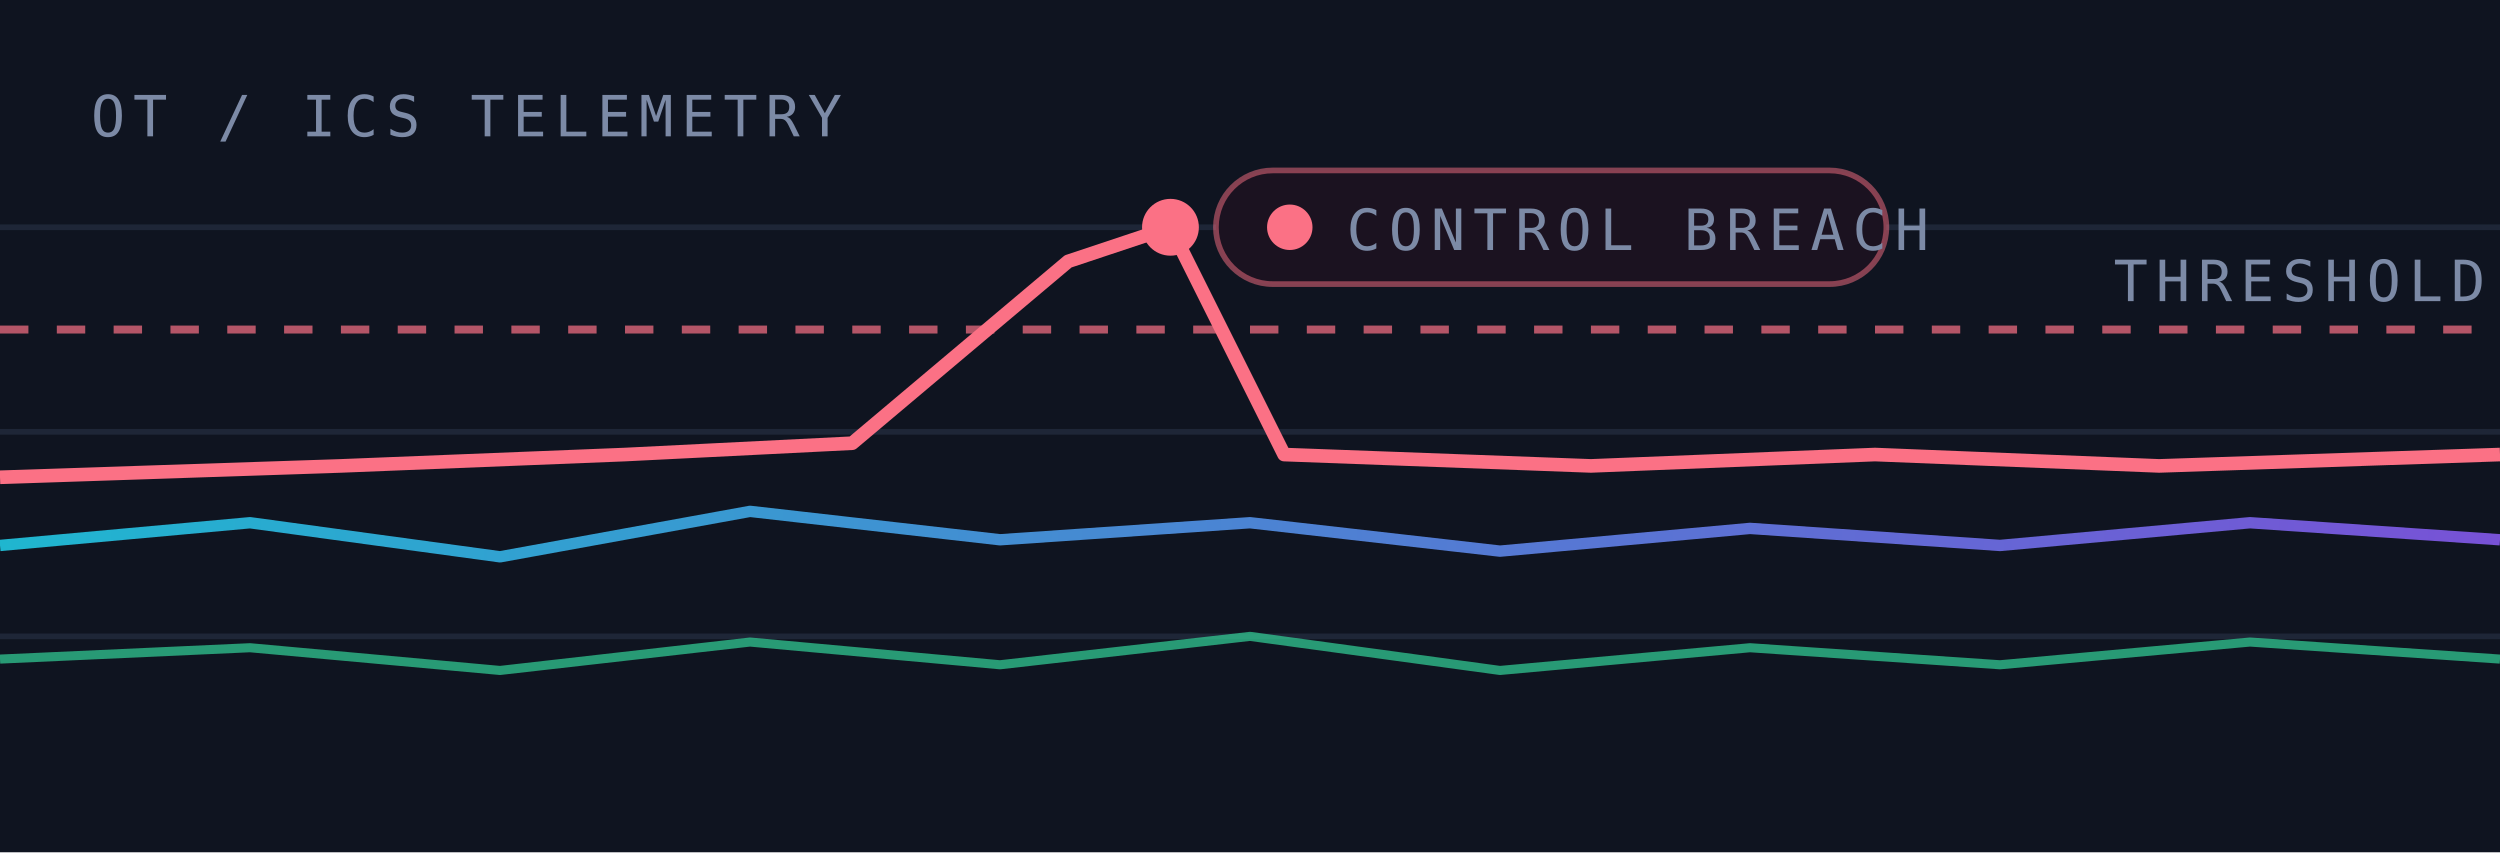
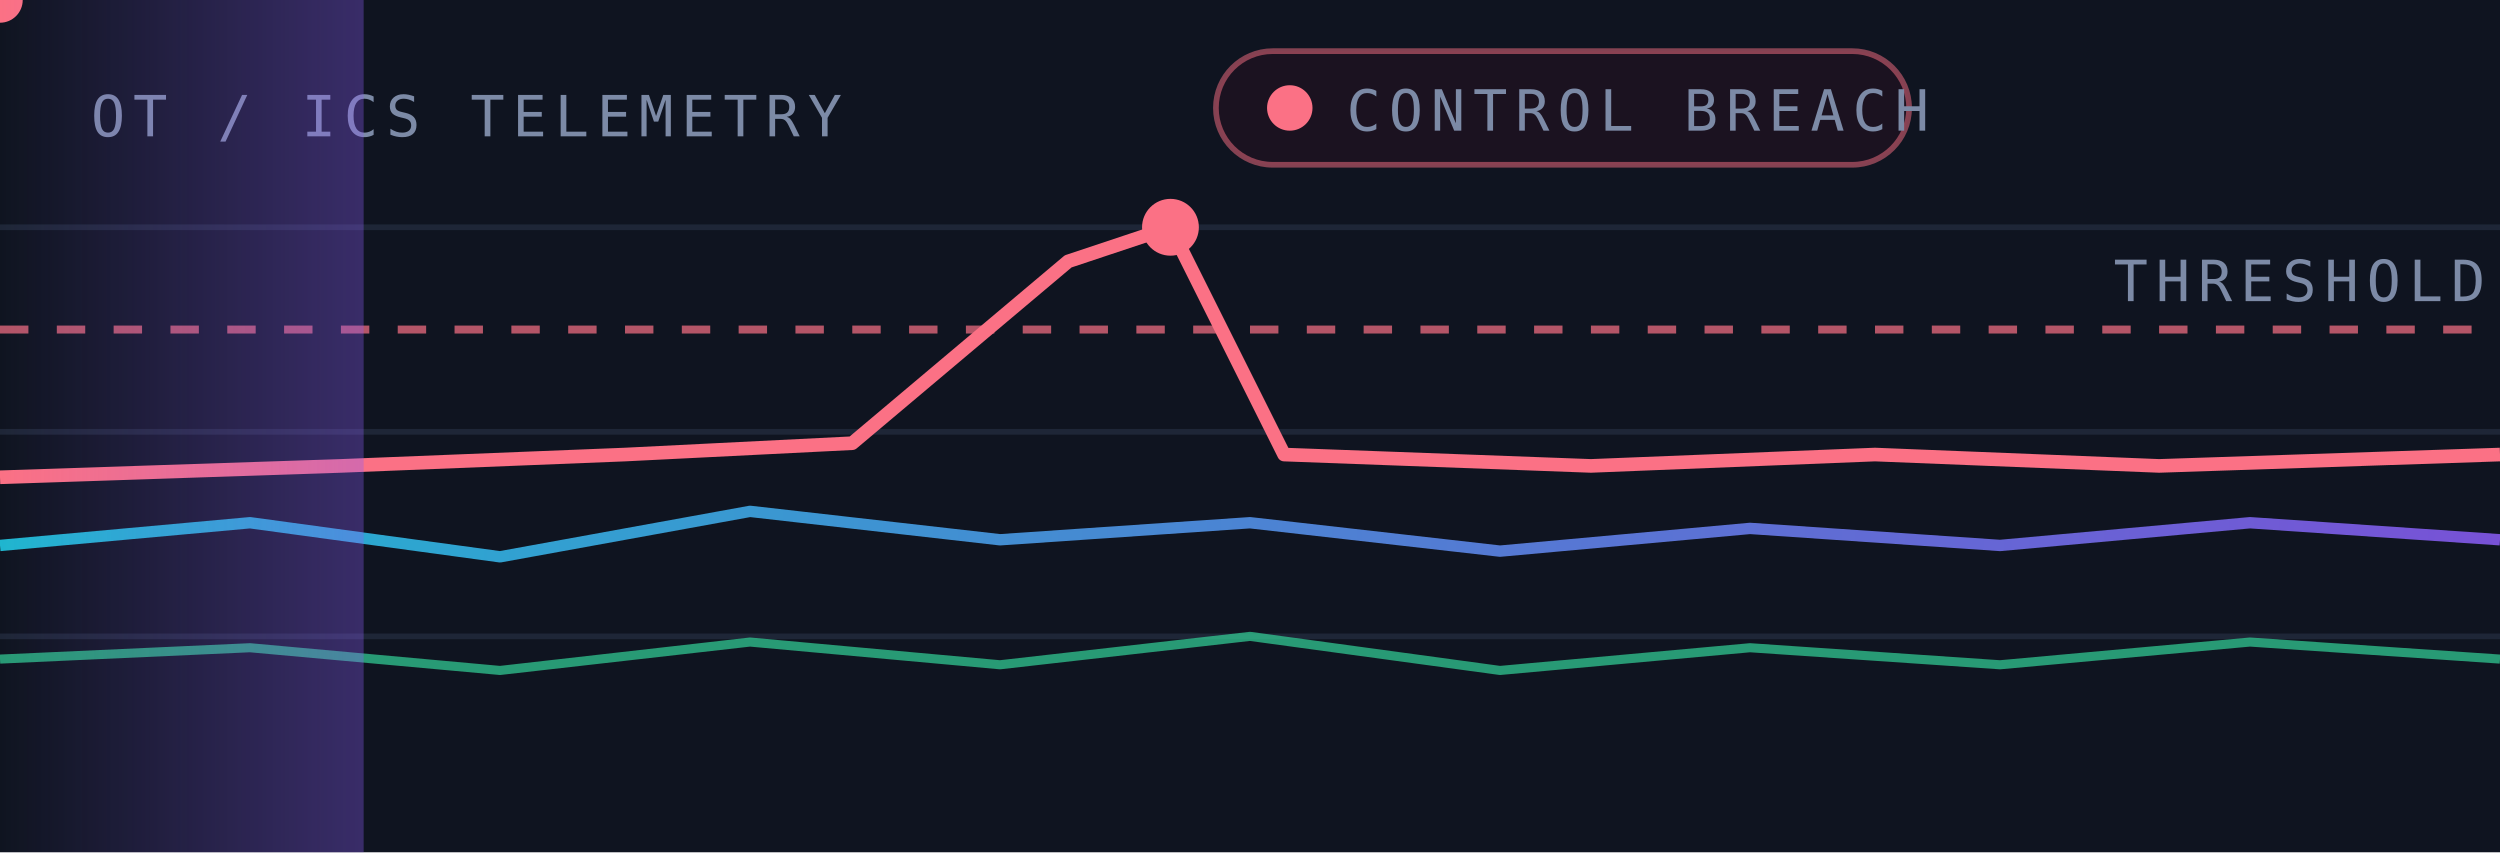
- <svg xmlns="http://www.w3.org/2000/svg" viewBox="0 0 440 150" role="img" aria-label="OT and ICS sensor telemetry against a control threshold">
+ <svg xmlns="http://www.w3.org/2000/svg" xmlns:xlink="http://www.w3.org/1999/xlink" viewBox="0 0 440 150" role="img" aria-label="Animated preview: OT and ICS telemetry against a control threshold">
  <defs>
    <linearGradient id="mg" x1="0" y1="0" x2="1" y2="0">
      <stop offset="0" stop-color="#22D3EE" />
      <stop offset="1" stop-color="#8B5CF6" />
    </linearGradient>
+     <linearGradient id="mscan" x1="0" y1="0" x2="1" y2="0">
+       <stop offset="0" stop-color="#8B5CF6" stop-opacity="0" />
+       <stop offset="1" stop-color="#8B5CF6" stop-opacity=".34" />
+     </linearGradient>
    <style>.h{font-family:ui-monospace,Menlo,Consolas,monospace;font-size:10px;fill:#7C8AA6;letter-spacing:.14em}</style>
  </defs>
-   <rect x="0" y="0" width="440" height="150" fill="#0F1420" />
+   <rect width="440" height="150" fill="#0F1420" />
  <g stroke="#1E2637" stroke-width="1">
    <line x1="0" y1="40" x2="440" y2="40" />
    <line x1="0" y1="76" x2="440" y2="76" />
    <line x1="0" y1="112" x2="440" y2="112" />
  </g>
  <text x="16" y="24" class="h">OT / ICS TELEMETRY</text>
  <line x1="0" y1="58" x2="440" y2="58" stroke="#FB7185" stroke-width="1.4" stroke-dasharray="5 5" stroke-opacity=".7" />
  <text x="372" y="53" class="h" fill="#FB7185">THRESHOLD</text>
  <path d="M0,96 L44,92 L88,98 L132,90 L176,95 L220,92 L264,97 L308,93 L352,96 L396,92 L440,95" fill="none" stroke="url(#mg)" stroke-width="2" stroke-opacity=".85" stroke-linejoin="round" />
  <path d="M0,116 L44,114 L88,118 L132,113 L176,117 L220,112 L264,118 L308,114 L352,117 L396,113 L440,116" fill="none" stroke="#34D399" stroke-width="1.6" stroke-opacity=".7" stroke-linejoin="round" />
-   <path d="M0,84 L60,82 L110,80 L150,78 L188,46 L206,40 L226,80 L280,82 L330,80 L380,82 L440,80" fill="none" stroke="#FB7185" stroke-width="2.4" stroke-linejoin="round" />
-   <circle cx="206" cy="40" r="5" fill="#FB7185" />
-   <g transform="translate(214,30)">
-     <rect x="0" y="0" width="118" height="20" rx="10" fill="#1b1220" stroke="#FB7185" stroke-opacity=".5" />
+   <path id="mbreach" d="M0,84 L60,82 L110,80 L150,78 L188,46 L206,40 L226,80 L280,82 L330,80 L380,82 L440,80" fill="none" stroke="#FB7185" stroke-width="2.4" stroke-linejoin="round" />
+   <circle r="4" fill="#FB7185">
+     <animateMotion dur="5.5s" repeatCount="indefinite">
+       <mpath xlink:href="#mbreach" />
+     </animateMotion>
+   </circle>
+   <rect y="0" width="64" height="150" fill="url(#mscan)">
+     <animate attributeName="x" values="-64;440" dur="4s" repeatCount="indefinite" />
+   </rect>
+   <circle cx="206" cy="40" r="5" fill="#FB7185">
+     <animate attributeName="opacity" values="0;0;1;1;0" keyTimes="0;.45;.55;.82;1" dur="5.5s" repeatCount="indefinite" />
+     <animate attributeName="r" values="5;8;5" dur="1s" repeatCount="indefinite" />
+   </circle>
+   <g transform="translate(214,9)">
+     <rect width="122" height="20" rx="10" fill="#1b1220" stroke="#FB7185" stroke-opacity=".5" />
    <circle cx="13" cy="10" r="4" fill="#FB7185" />
    <text x="23" y="14" class="h" fill="#FB7185">CONTROL BREACH</text>
+     <animate attributeName="opacity" values="0;0;1;1;0" keyTimes="0;.45;.55;.85;1" dur="5.5s" repeatCount="indefinite" />
  </g>
</svg>
